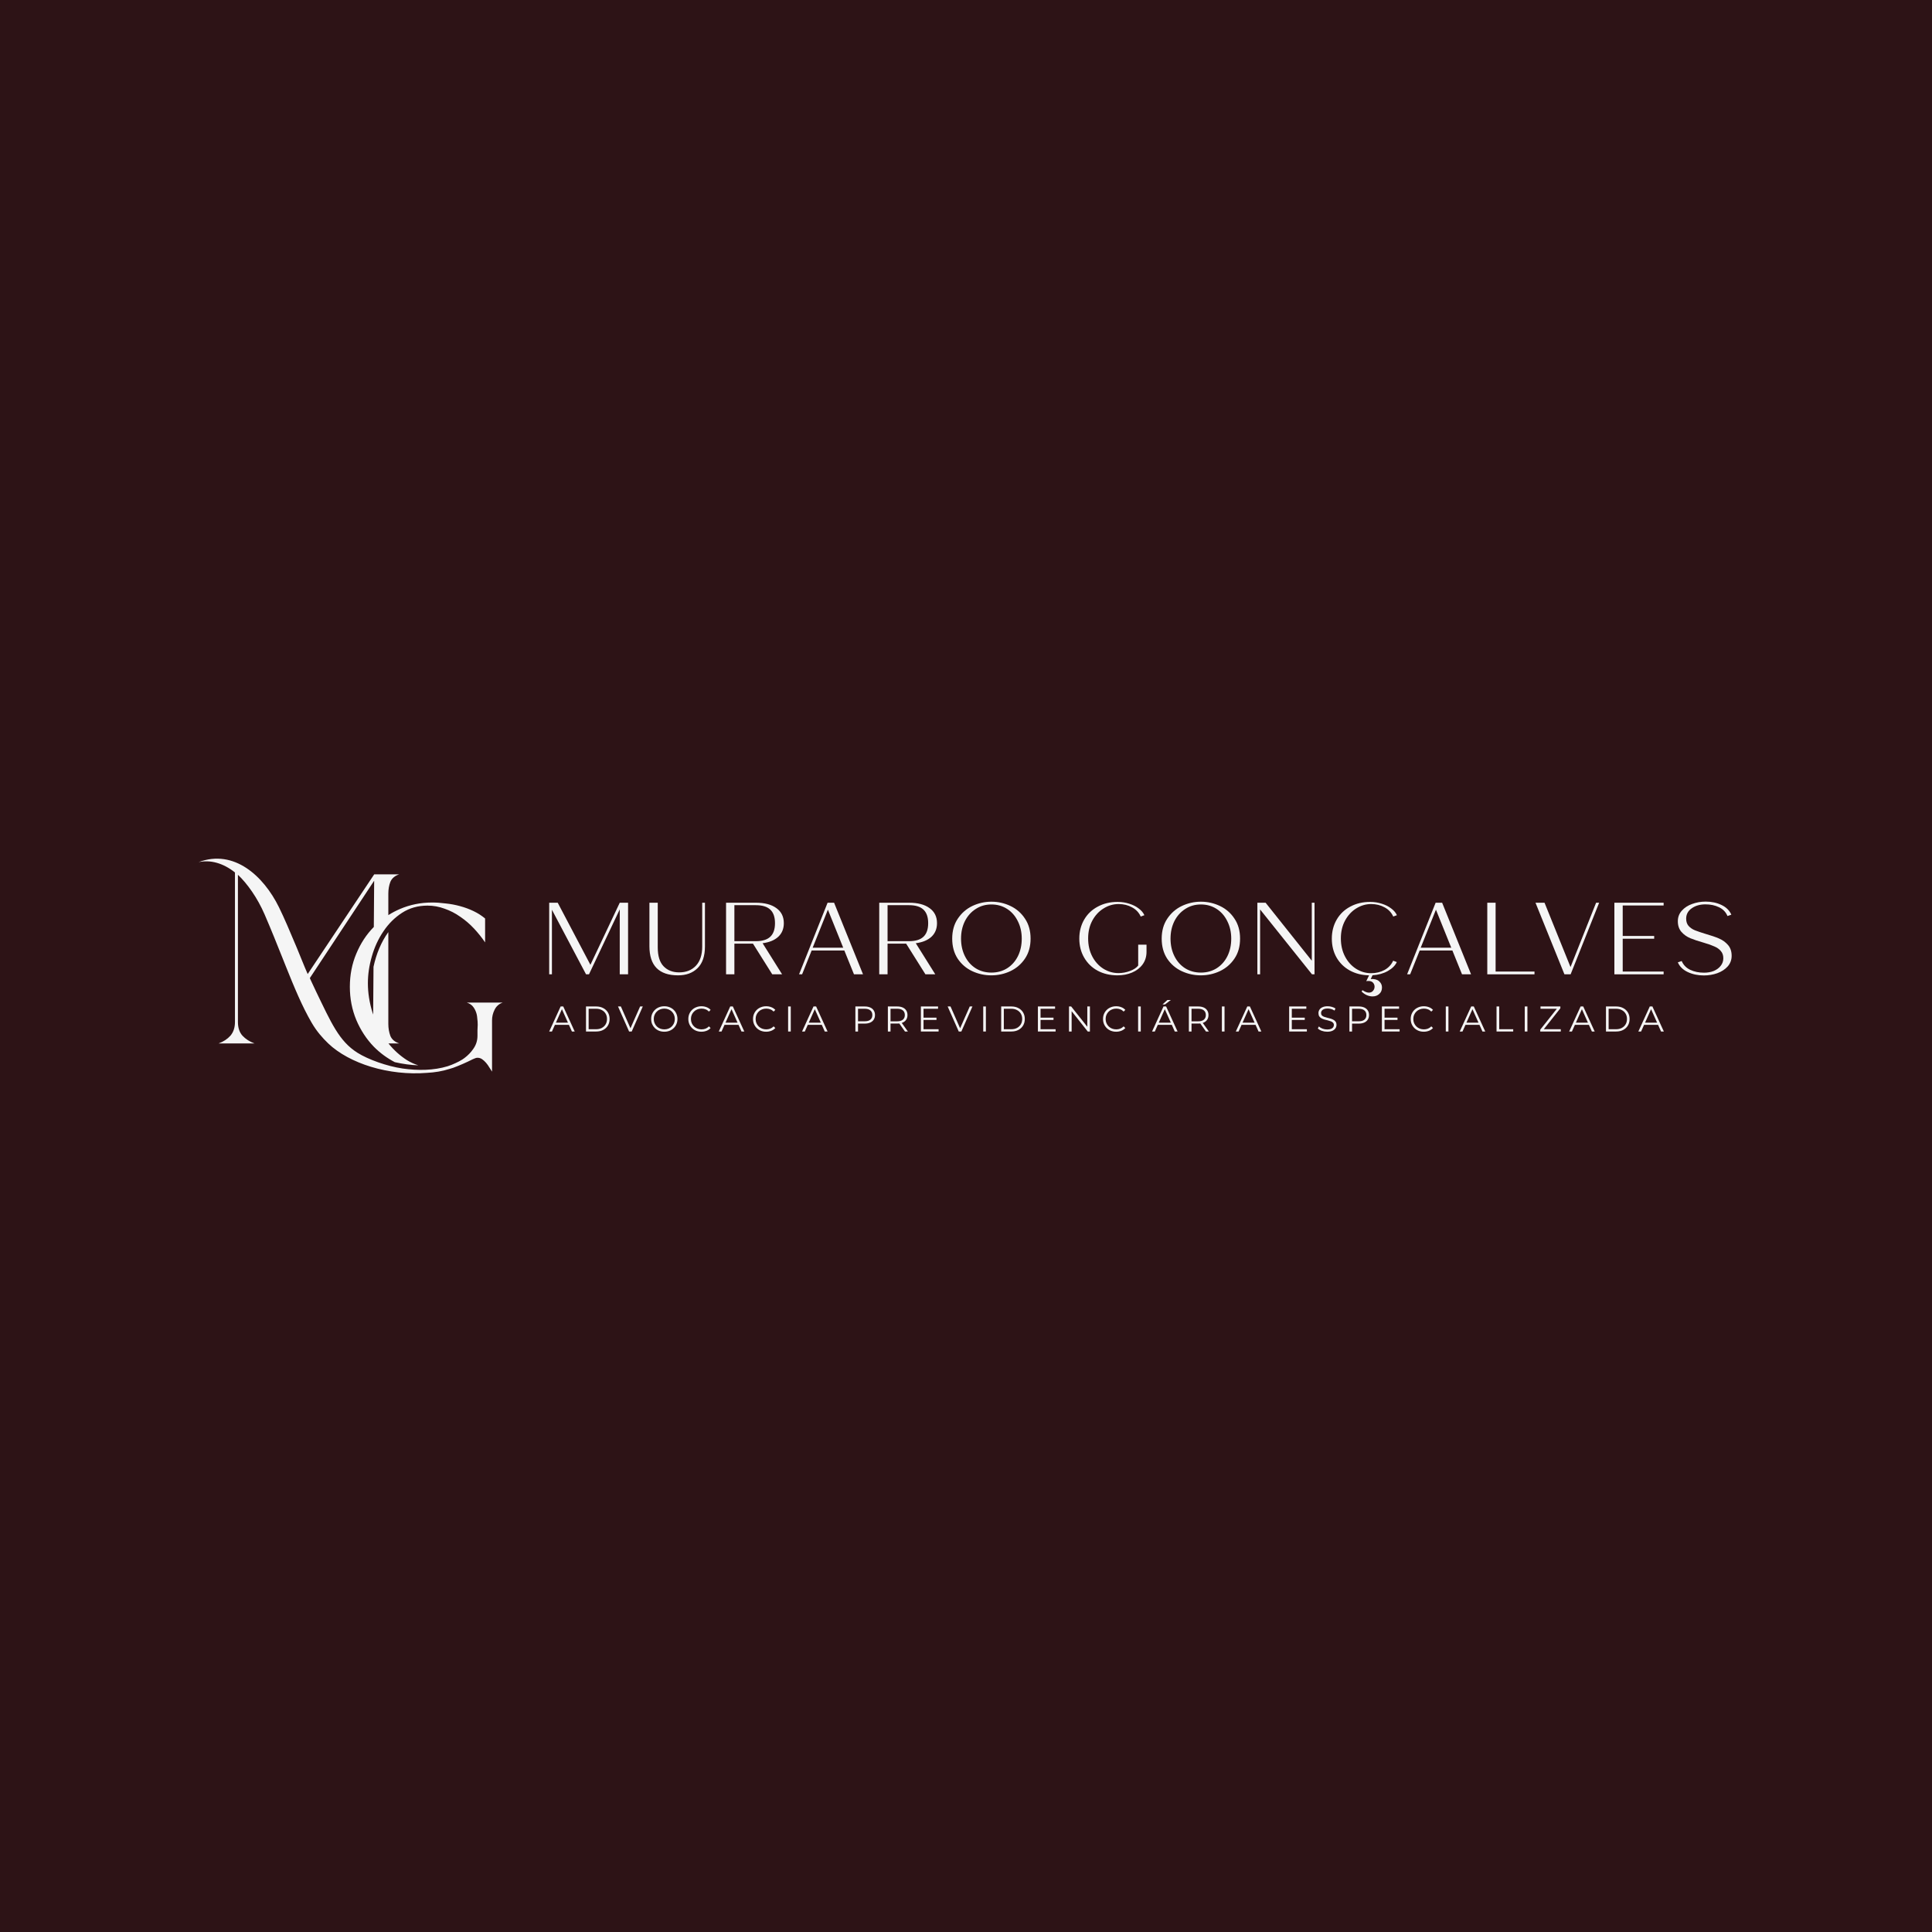
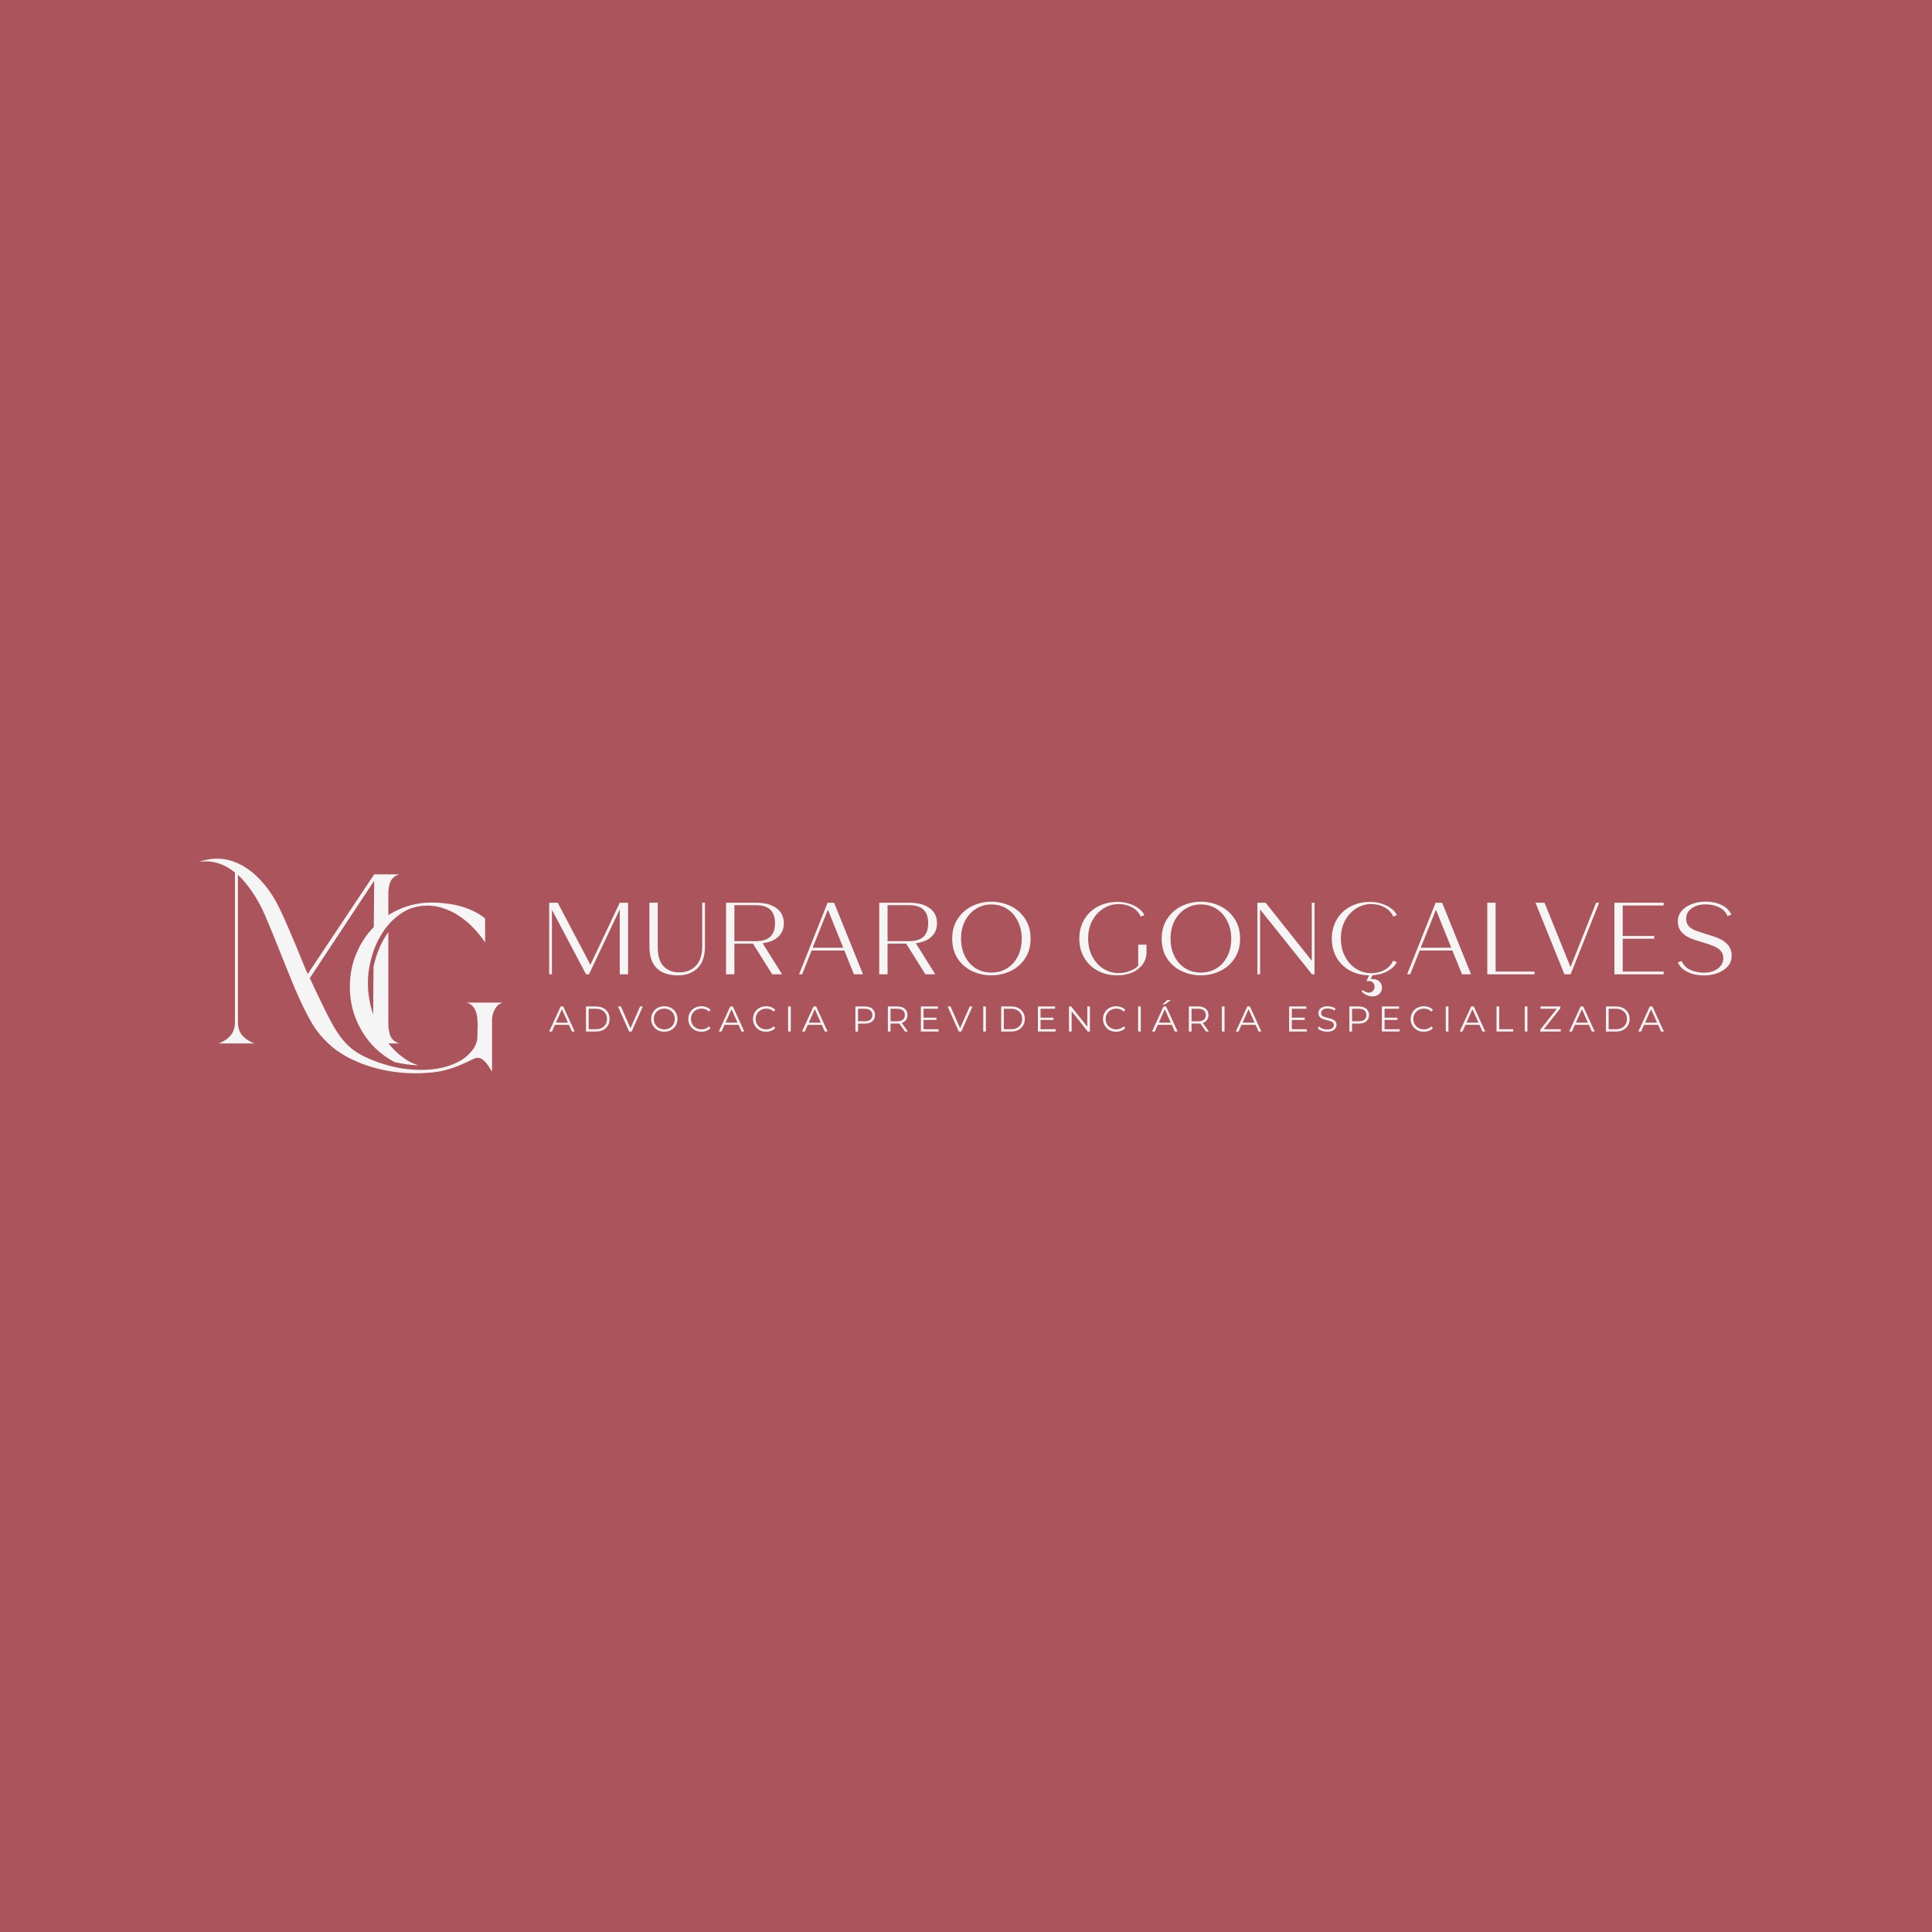
<svg xmlns="http://www.w3.org/2000/svg" width="1080" height="1080" viewBox="0 0 1080 1080" fill="none">
-   <rect width="1080" height="1080" fill="#2D1316" />
+   <rect width="1080" height="1080" fill="#AB545C" />
  <path d="M307 504.629H311.767L330.041 539.333L346.443 504.629H351.096V544.65H346.443V508.345L329.247 544.65H327.601L308.532 508.574V544.65H307V504.629Z" fill="#F5F5F5" />
  <path d="M379.035 545.222C368.366 545.222 363.031 539.791 363.031 528.928V504.629H367.685V529.557C367.685 534.397 368.782 537.942 370.977 540.191C373.171 542.44 376.065 543.564 379.66 543.564C383.557 543.564 386.678 542.325 389.024 539.848C391.37 537.332 392.542 533.749 392.542 529.099V504.629H394.075V529.042C394.075 534.416 392.713 538.457 389.989 541.163C387.264 543.869 383.613 545.222 379.035 545.222Z" fill="#F5F5F5" />
  <path d="M405.872 504.629H422.501C427.457 504.629 431.297 505.639 434.021 507.659C436.783 509.641 438.164 512.443 438.164 516.064C438.164 519.189 437.124 521.724 435.043 523.668C433 525.574 430.087 526.774 426.303 527.27L437.199 544.65H431.695L420.912 527.498H410.526V544.65H405.872V504.629ZM422.501 526.126C426.133 526.126 428.819 525.307 430.56 523.668C432.338 522.029 433.227 519.494 433.227 516.064C433.227 512.633 432.338 510.099 430.56 508.46C428.819 506.821 426.133 506.001 422.501 506.001H410.526V526.126H422.501Z" fill="#F5F5F5" />
  <path d="M462.626 504.629H466.258L482.432 544.65H477.381L471.99 531.329H453.716L448.381 544.65H446.678L462.626 504.629ZM471.365 529.785L462.796 508.517L454.283 529.785H471.365Z" fill="#F5F5F5" />
  <path d="M491.499 504.629H508.127C513.084 504.629 516.924 505.639 519.648 507.659C522.41 509.641 523.791 512.443 523.791 516.064C523.791 519.189 522.75 521.724 520.67 523.668C518.626 525.574 515.713 526.774 511.93 527.27L522.826 544.65H517.321L506.538 527.498H496.153V544.65H491.499V504.629ZM508.127 526.126C511.76 526.126 514.446 525.307 516.186 523.668C517.964 522.029 518.854 519.494 518.854 516.064C518.854 512.633 517.964 510.099 516.186 508.46C514.446 506.821 511.76 506.001 508.127 506.001H496.153V526.126H508.127Z" fill="#F5F5F5" />
  <path d="M554.139 545.222C550.393 545.222 546.837 544.441 543.47 542.878C540.14 541.315 537.435 538.99 535.354 535.903C533.311 532.777 532.29 529.042 532.29 524.697C532.29 520.352 533.33 516.635 535.411 513.548C537.492 510.423 540.197 508.059 543.526 506.458C546.894 504.858 550.45 504.057 554.196 504.057C557.979 504.057 561.536 504.858 564.865 506.458C568.232 508.059 570.938 510.423 572.981 513.548C575.062 516.635 576.102 520.352 576.102 524.697C576.102 529.042 575.062 532.758 572.981 535.846C570.9 538.933 568.176 541.277 564.808 542.878C561.479 544.441 557.922 545.222 554.139 545.222ZM554.196 543.679C557.487 543.679 560.42 542.878 562.992 541.277C565.565 539.638 567.57 537.389 569.008 534.531C570.446 531.634 571.165 528.356 571.165 524.697C571.165 521.076 570.427 517.817 568.951 514.92C567.514 511.985 565.508 509.698 562.936 508.059C560.363 506.42 557.45 505.601 554.196 505.601C550.942 505.601 548.029 506.439 545.456 508.117C542.883 509.755 540.859 512.023 539.384 514.92C537.946 517.817 537.227 521.076 537.227 524.697C537.227 528.318 537.946 531.577 539.384 534.474C540.821 537.37 542.826 539.638 545.399 541.277C547.972 542.878 550.904 543.679 554.196 543.679Z" fill="#F5F5F5" />
  <path d="M624.679 545.222C620.555 545.222 616.866 544.365 613.612 542.649C610.396 540.896 607.88 538.457 606.064 535.331C604.248 532.206 603.34 528.661 603.34 524.697C603.34 520.733 604.248 517.188 606.064 514.063C607.88 510.937 610.415 508.517 613.669 506.802C616.923 505.048 620.612 504.172 624.736 504.172C627.044 504.172 629.238 504.515 631.319 505.201C633.4 505.849 635.159 506.744 636.597 507.888C638.072 508.993 639.113 510.232 639.718 511.604L637.675 512.347C636.654 510.099 635.027 508.383 632.794 507.202C630.6 505.982 628.103 505.372 625.303 505.372C622.314 505.372 619.515 506.192 616.904 507.831C614.293 509.431 612.194 511.699 610.604 514.634C609.053 517.531 608.278 520.847 608.278 524.583C608.278 528.356 609.053 531.729 610.604 534.702C612.156 537.637 614.237 539.924 616.847 541.563C619.458 543.164 622.258 543.964 625.246 543.964C627.441 543.964 629.597 543.564 631.716 542.764C633.835 541.963 635.348 540.953 636.256 539.734V528.07H640.91V532.072C640.91 534.778 640.172 537.142 638.697 539.162C637.221 541.144 635.254 542.649 632.794 543.679C630.335 544.708 627.63 545.222 624.679 545.222Z" fill="#F5F5F5" />
  <path d="M671.245 545.222C667.5 545.222 663.943 544.441 660.576 542.878C657.246 541.315 654.541 538.99 652.46 535.903C650.417 532.777 649.396 529.042 649.396 524.697C649.396 520.352 650.436 516.635 652.517 513.548C654.598 510.423 657.303 508.059 660.633 506.458C664 504.858 667.556 504.057 671.302 504.057C675.085 504.057 678.642 504.858 681.971 506.458C685.339 508.059 688.044 510.423 690.087 513.548C692.168 516.635 693.208 520.352 693.208 524.697C693.208 529.042 692.168 532.758 690.087 535.846C688.006 538.933 685.282 541.277 681.915 542.878C678.585 544.441 675.029 545.222 671.245 545.222ZM671.302 543.679C674.594 543.679 677.526 542.878 680.099 541.277C682.671 539.638 684.676 537.389 686.114 534.531C687.552 531.634 688.271 528.356 688.271 524.697C688.271 521.076 687.533 517.817 686.057 514.92C684.62 511.985 682.615 509.698 680.042 508.059C677.469 506.42 674.556 505.601 671.302 505.601C668.048 505.601 665.135 506.439 662.562 508.117C659.989 509.755 657.965 512.023 656.49 514.92C655.052 517.817 654.333 521.076 654.333 524.697C654.333 528.318 655.052 531.577 656.49 534.474C657.927 537.37 659.933 539.638 662.505 541.277C665.078 542.878 668.01 543.679 671.302 543.679Z" fill="#F5F5F5" />
  <path d="M702.878 504.629H707.475L733.297 537.046V504.629H734.829V544.65H733.41L704.41 508.402V544.65H702.878V504.629Z" fill="#F5F5F5" />
  <path d="M766.406 544.022C769.206 544.022 771.703 543.431 773.897 542.249C776.129 541.029 777.756 539.295 778.778 537.046L780.821 537.79C779.95 539.734 778.267 541.411 775.77 542.821C773.311 544.193 770.473 544.974 767.257 545.165L766.235 547.28C768.279 547.166 769.83 547.566 770.889 548.481C771.986 549.434 772.535 550.597 772.535 551.969C772.535 553.531 772.024 554.751 771.003 555.628C770.019 556.543 768.77 557 767.257 557C766.198 557 765.138 556.771 764.079 556.314C763.02 555.857 762.036 555.17 761.128 554.256L761.639 553.512C763.001 554.427 764.192 554.885 765.214 554.885C766.198 554.885 766.973 554.542 767.541 553.855C768.108 553.207 768.392 552.445 768.392 551.569C768.392 550.692 768.089 549.93 767.484 549.282C766.917 548.672 766.065 548.367 764.93 548.367C764.438 548.367 764.041 548.405 763.738 548.481L765.327 545.222C761.279 545.146 757.666 544.231 754.488 542.478C751.348 540.725 748.888 538.304 747.11 535.217C745.37 532.129 744.499 528.623 744.499 524.697C744.499 520.733 745.408 517.188 747.224 514.063C749.04 510.937 751.575 508.517 754.828 506.802C758.082 505.048 761.771 504.172 765.895 504.172C768.203 504.172 770.397 504.515 772.478 505.201C774.559 505.849 776.318 506.744 777.756 507.888C779.232 508.993 780.272 510.232 780.877 511.604L778.834 512.347C777.813 510.099 776.186 508.383 773.954 507.202C771.759 505.982 769.262 505.372 766.463 505.372C763.511 505.372 760.731 506.192 758.12 507.831C755.547 509.431 753.466 511.699 751.877 514.634C750.326 517.531 749.55 520.847 749.55 524.583C749.55 528.356 750.326 531.729 751.877 534.702C753.428 537.637 755.49 539.924 758.063 541.563C760.674 543.202 763.455 544.022 766.406 544.022Z" fill="#F5F5F5" />
  <path d="M802.527 504.629H806.16L822.334 544.65H817.283L811.891 531.329H793.617L788.283 544.65H786.58L802.527 504.629ZM811.267 529.785L802.698 508.517L794.185 529.785H811.267Z" fill="#F5F5F5" />
  <path d="M831.401 504.629H836.055V543.107H857.79V544.65H831.401V504.629Z" fill="#F5F5F5" />
  <path d="M858.351 504.629H863.402L877.931 540.591L892.232 504.629H893.935L877.987 544.65H874.526L858.351 504.629Z" fill="#F5F5F5" />
  <path d="M902.452 504.629H929.976V506.173H907.105V523.21H924.698V524.754H907.105V543.107H929.976V544.65H902.452V504.629Z" fill="#F5F5F5" />
  <path d="M952.45 545.279C949.158 545.279 946.169 544.65 943.483 543.393C940.797 542.135 938.943 540.324 937.921 537.961L940.078 537.218C941.024 539.429 942.613 541.068 944.845 542.135C947.115 543.202 949.688 543.736 952.563 543.736C954.569 543.736 956.385 543.412 958.012 542.764C959.639 542.078 960.925 541.125 961.871 539.905C962.854 538.685 963.346 537.275 963.346 535.674C963.346 534.035 962.892 532.701 961.984 531.672C961.114 530.605 959.922 529.747 958.409 529.099C956.933 528.413 954.947 527.708 952.45 526.984C949.348 526.107 946.832 525.269 944.902 524.468C942.972 523.668 941.327 522.505 939.965 520.981C938.603 519.418 937.921 517.417 937.921 514.977C937.921 512.69 938.659 510.727 940.135 509.088C941.61 507.411 943.54 506.154 945.923 505.315C948.307 504.438 950.823 504 953.472 504C956.763 504 959.714 504.629 962.325 505.887C964.973 507.145 966.808 508.955 967.83 511.318L965.673 512.061C964.727 509.813 963.138 508.174 960.906 507.145C958.712 506.077 956.196 505.544 953.358 505.544C950.293 505.544 947.721 506.287 945.64 507.773C943.597 509.222 942.575 511.147 942.575 513.548C942.575 515.187 943.01 516.521 943.88 517.55C944.788 518.579 945.961 519.399 947.399 520.009C948.875 520.618 950.899 521.305 953.472 522.067C956.536 522.944 959.033 523.801 960.963 524.64C962.93 525.478 964.595 526.679 965.957 528.242C967.319 529.804 968 531.825 968 534.302C968 536.589 967.262 538.571 965.787 540.248C964.311 541.887 962.382 543.145 959.998 544.022C957.614 544.86 955.098 545.279 952.45 545.279Z" fill="#F5F5F5" />
  <path d="M111 481.934C130.783 474.524 147.31 489.584 155.953 507.174C158.993 513.36 162.162 520.892 165.502 528.833L165.992 530.001C168.037 534.865 169.821 539.577 172 544.5L209.191 488.753L223.183 488.753C220.724 489.563 219.071 490.959 218.223 492.94C217.459 494.92 217.077 497.126 217.077 499.557V511.553C219.133 510.248 221.312 509.102 223.615 508.113C229.216 505.71 235.204 504.509 241.58 504.509C243.993 504.509 246.535 504.687 249.206 505.043C251.877 505.31 254.505 505.799 257.09 506.511C259.761 507.223 262.303 508.158 264.715 509.315C267.128 510.472 269.282 511.853 271.177 513.455V526.807C269.368 524.136 267.3 521.555 264.973 519.062C262.647 516.57 260.105 514.389 257.348 512.52C254.591 510.561 251.661 509.048 248.56 507.98C245.458 506.823 242.27 506.245 238.996 506.245C233.653 506.245 228.914 507.58 224.778 510.25C220.642 512.921 217.152 516.392 214.309 520.665C211.466 524.849 209.312 529.522 207.847 534.684C206.382 539.758 205.65 544.743 205.65 549.639C205.65 554.98 206.511 560.454 208.235 566.062C208.352 566.424 208.471 566.785 208.594 567.143L208.797 540.443C210.306 533.414 213.005 526.674 217.077 521.051V572.347C217.077 574.778 217.459 577.029 218.223 579.099C219.07 581.08 220.724 582.476 223.183 583.286H217.154C220.123 586.993 223.569 590.109 227.492 592.632C229.506 593.865 231.625 594.831 233.848 595.53C229.663 595.391 225.259 594.79 220.682 593.75C216.298 591.455 212.406 588.591 209.01 585.156C204.874 580.883 201.6 575.898 199.187 570.201C196.775 564.415 195.569 558.229 195.569 551.642C195.569 544.966 196.775 538.779 199.187 533.083C201.591 527.317 204.851 522.347 208.966 518.172L209.163 492.324L173.199 546.764C173.224 546.82 173.249 546.876 173.274 546.931L174.123 548.802C174.988 550.695 175.865 552.568 176.756 554.406C185.105 571.645 189.528 582.055 199.883 588.538C205.841 592.268 216.225 596.011 225.032 597.3C233.657 598.561 242.598 598.373 250.196 596.041C251.752 595.537 253.263 594.942 254.723 594.251C256.03 593.669 257.293 592.997 258.511 592.232C258.92 591.961 259.315 591.679 259.699 591.39C259.707 591.385 259.715 591.38 259.723 591.374L259.722 591.372C261.595 589.958 263.174 588.332 264.457 586.491C266.094 584.265 266.912 581.772 266.912 579.013V575.943C266.998 574.875 267.041 573.85 267.041 572.871C267.041 571.625 266.956 570.379 266.783 569.133C266.697 567.798 266.438 566.596 266.007 565.528C265.576 564.371 264.973 563.347 264.198 562.457C263.422 561.567 262.345 560.899 260.967 560.454H281C278.932 561.166 277.424 562.501 276.476 564.459C275.529 566.329 275.055 568.287 275.055 570.334V599.042C274.624 598.33 274.107 597.528 273.504 596.638C272.987 595.748 272.384 594.902 271.695 594.101C271.005 593.3 270.272 592.632 269.497 592.098C268.722 591.564 267.86 591.297 266.912 591.297C266.481 591.297 266.05 591.387 265.62 591.565C265.189 591.743 264.758 591.92 264.328 592.098C260.623 593.967 256.96 595.57 253.341 596.906C252.642 597.146 251.931 597.363 251.21 597.557C247.29 598.818 243.04 599.511 238.676 599.739C228.188 600.591 217.201 599.331 207.364 596.342C198.019 593.503 189.375 588.948 183.487 583.286C180.195 580.12 177.085 576.622 174.184 571.646C168.934 562.641 164.517 552.012 159.659 539.878C159.301 538.982 158.243 536.331 157.879 535.419C154.865 527.862 151.633 519.759 147.903 511.137C143.896 501.876 138.199 493.91 133 489V571.267C133 574.508 133.847 577.075 135.543 578.965C137.324 580.856 139.571 582.296 142.284 583.286L122.188 583.286C124.901 582.296 127.107 580.856 128.802 578.965C130.498 576.984 131.347 574.418 131.347 571.267V487.707C124.726 482.44 117.647 480.532 111 481.934Z" fill="#F5F5F5" />
  <path d="M307 576.62L313.4 562.62H314.86L321.26 576.62H319.7L313.82 563.48H314.42L308.54 576.62H307ZM309.52 572.88L309.96 571.68H318.1L318.54 572.88H309.52Z" fill="#F5F5F5" />
  <path d="M327.576 576.62V562.62H333.276C334.769 562.62 336.076 562.92 337.196 563.52C338.329 564.107 339.209 564.927 339.836 565.98C340.463 567.033 340.776 568.247 340.776 569.62C340.776 570.993 340.463 572.207 339.836 573.26C339.209 574.313 338.329 575.14 337.196 575.74C336.076 576.327 334.769 576.62 333.276 576.62H327.576ZM329.056 575.34H333.196C334.436 575.34 335.509 575.1 336.416 574.62C337.336 574.127 338.049 573.453 338.556 572.6C339.063 571.733 339.316 570.74 339.316 569.62C339.316 568.487 339.063 567.493 338.556 566.64C338.049 565.787 337.336 565.12 336.416 564.64C335.509 564.147 334.436 563.9 333.196 563.9H329.056V575.34Z" fill="#F5F5F5" />
  <path d="M351.669 576.62L345.469 562.62H347.069L352.869 575.8H351.989L357.829 562.62H359.329L353.129 576.62H351.669Z" fill="#F5F5F5" />
  <path d="M371.364 576.74C370.311 576.74 369.331 576.567 368.424 576.22C367.531 575.86 366.751 575.36 366.084 574.72C365.431 574.067 364.917 573.313 364.544 572.46C364.184 571.593 364.004 570.647 364.004 569.62C364.004 568.593 364.184 567.653 364.544 566.8C364.917 565.933 365.431 565.18 366.084 564.54C366.751 563.887 367.531 563.387 368.424 563.04C369.317 562.68 370.297 562.5 371.364 562.5C372.417 562.5 373.391 562.68 374.284 563.04C375.177 563.387 375.951 563.88 376.604 564.52C377.271 565.16 377.784 565.913 378.144 566.78C378.517 567.647 378.704 568.593 378.704 569.62C378.704 570.647 378.517 571.593 378.144 572.46C377.784 573.327 377.271 574.08 376.604 574.72C375.951 575.36 375.177 575.86 374.284 576.22C373.391 576.567 372.417 576.74 371.364 576.74ZM371.364 575.42C372.204 575.42 372.977 575.28 373.684 575C374.404 574.707 375.024 574.3 375.544 573.78C376.077 573.247 376.491 572.633 376.784 571.94C377.077 571.233 377.224 570.46 377.224 569.62C377.224 568.78 377.077 568.013 376.784 567.32C376.491 566.613 376.077 566 375.544 565.48C375.024 564.947 374.404 564.54 373.684 564.26C372.977 563.967 372.204 563.82 371.364 563.82C370.524 563.82 369.744 563.967 369.024 564.26C368.304 564.54 367.677 564.947 367.144 565.48C366.624 566 366.211 566.613 365.904 567.32C365.611 568.013 365.464 568.78 365.464 569.62C365.464 570.447 365.611 571.213 365.904 571.92C366.211 572.627 366.624 573.247 367.144 573.78C367.677 574.3 368.304 574.707 369.024 575C369.744 575.28 370.524 575.42 371.364 575.42Z" fill="#F5F5F5" />
  <path d="M392.101 576.74C391.048 576.74 390.075 576.567 389.181 576.22C388.288 575.86 387.515 575.36 386.861 574.72C386.208 574.08 385.695 573.327 385.321 572.46C384.961 571.593 384.781 570.647 384.781 569.62C384.781 568.593 384.961 567.647 385.321 566.78C385.695 565.913 386.208 565.16 386.861 564.52C387.528 563.88 388.308 563.387 389.201 563.04C390.095 562.68 391.068 562.5 392.121 562.5C393.135 562.5 394.088 562.673 394.981 563.02C395.875 563.353 396.628 563.86 397.241 564.54L396.301 565.48C395.728 564.893 395.095 564.473 394.401 564.22C393.708 563.953 392.961 563.82 392.161 563.82C391.321 563.82 390.541 563.967 389.821 564.26C389.101 564.54 388.475 564.947 387.941 565.48C387.408 566 386.988 566.613 386.681 567.32C386.388 568.013 386.241 568.78 386.241 569.62C386.241 570.46 386.388 571.233 386.681 571.94C386.988 572.633 387.408 573.247 387.941 573.78C388.475 574.3 389.101 574.707 389.821 575C390.541 575.28 391.321 575.42 392.161 575.42C392.961 575.42 393.708 575.287 394.401 575.02C395.095 574.753 395.728 574.327 396.301 573.74L397.241 574.68C396.628 575.36 395.875 575.873 394.981 576.22C394.088 576.567 393.128 576.74 392.101 576.74Z" fill="#F5F5F5" />
  <path d="M401.805 576.62L408.205 562.62H409.665L416.065 576.62H414.505L408.625 563.48H409.225L403.345 576.62H401.805ZM404.325 572.88L404.765 571.68H412.905L413.345 572.88H404.325Z" fill="#F5F5F5" />
  <path d="M428.265 576.74C427.212 576.74 426.239 576.567 425.345 576.22C424.452 575.86 423.679 575.36 423.025 574.72C422.372 574.08 421.859 573.327 421.485 572.46C421.125 571.593 420.945 570.647 420.945 569.62C420.945 568.593 421.125 567.647 421.485 566.78C421.859 565.913 422.372 565.16 423.025 564.52C423.692 563.88 424.472 563.387 425.365 563.04C426.259 562.68 427.232 562.5 428.285 562.5C429.299 562.5 430.252 562.673 431.145 563.02C432.039 563.353 432.792 563.86 433.405 564.54L432.465 565.48C431.892 564.893 431.259 564.473 430.565 564.22C429.872 563.953 429.125 563.82 428.325 563.82C427.485 563.82 426.705 563.967 425.985 564.26C425.265 564.54 424.639 564.947 424.105 565.48C423.572 566 423.152 566.613 422.845 567.32C422.552 568.013 422.405 568.78 422.405 569.62C422.405 570.46 422.552 571.233 422.845 571.94C423.152 572.633 423.572 573.247 424.105 573.78C424.639 574.3 425.265 574.707 425.985 575C426.705 575.28 427.485 575.42 428.325 575.42C429.125 575.42 429.872 575.287 430.565 575.02C431.259 574.753 431.892 574.327 432.465 573.74L433.405 574.68C432.792 575.36 432.039 575.873 431.145 576.22C430.252 576.567 429.292 576.74 428.265 576.74Z" fill="#F5F5F5" />
  <path d="M440.56 576.62V562.62H442.04V576.62H440.56Z" fill="#F5F5F5" />
  <path d="M448.355 576.62L454.755 562.62H456.215L462.615 576.62H461.055L455.175 563.48H455.775L449.895 576.62H448.355ZM450.875 572.88L451.315 571.68H459.455L459.895 572.88H450.875Z" fill="#F5F5F5" />
  <path d="M478.166 576.62V562.62H483.406C484.592 562.62 485.612 562.813 486.466 563.2C487.319 563.573 487.972 564.12 488.426 564.84C488.892 565.547 489.126 566.407 489.126 567.42C489.126 568.407 488.892 569.26 488.426 569.98C487.972 570.687 487.319 571.233 486.466 571.62C485.612 572.007 484.592 572.2 483.406 572.2H478.986L479.646 571.5V576.62H478.166ZM479.646 571.62L478.986 570.9H483.366C484.766 570.9 485.826 570.6 486.546 570C487.279 569.387 487.646 568.527 487.646 567.42C487.646 566.3 487.279 565.433 486.546 564.82C485.826 564.207 484.766 563.9 483.366 563.9H478.986L479.646 563.2V571.62Z" fill="#F5F5F5" />
  <path d="M496.326 576.62V562.62H501.566C502.753 562.62 503.773 562.813 504.626 563.2C505.479 563.573 506.133 564.12 506.586 564.84C507.053 565.547 507.286 566.407 507.286 567.42C507.286 568.407 507.053 569.26 506.586 569.98C506.133 570.687 505.479 571.233 504.626 571.62C503.773 571.993 502.753 572.18 501.566 572.18H497.146L497.806 571.5V576.62H496.326ZM505.886 576.62L502.286 571.54H503.886L507.506 576.62H505.886ZM497.806 571.62L497.146 570.92H501.526C502.926 570.92 503.986 570.613 504.706 570C505.439 569.387 505.806 568.527 505.806 567.42C505.806 566.3 505.439 565.433 504.706 564.82C503.986 564.207 502.926 563.9 501.526 563.9H497.146L497.806 563.2V571.62Z" fill="#F5F5F5" />
  <path d="M516.099 568.88H523.499V570.14H516.099V568.88ZM516.259 575.34H524.679V576.62H514.779V562.62H524.379V563.9H516.259V575.34Z" fill="#F5F5F5" />
  <path d="M535.943 576.62L529.743 562.62H531.343L537.143 575.8H536.263L542.103 562.62H543.603L537.403 576.62H535.943Z" fill="#F5F5F5" />
  <path d="M549.635 576.62V562.62H551.115V576.62H549.635Z" fill="#F5F5F5" />
  <path d="M559.67 576.62V562.62H565.37C566.863 562.62 568.17 562.92 569.29 563.52C570.423 564.107 571.303 564.927 571.93 565.98C572.556 567.033 572.87 568.247 572.87 569.62C572.87 570.993 572.556 572.207 571.93 573.26C571.303 574.313 570.423 575.14 569.29 575.74C568.17 576.327 566.863 576.62 565.37 576.62H559.67ZM561.15 575.34H565.29C566.53 575.34 567.603 575.1 568.51 574.62C569.43 574.127 570.143 573.453 570.65 572.6C571.156 571.733 571.41 570.74 571.41 569.62C571.41 568.487 571.156 567.493 570.65 566.64C570.143 565.787 569.43 565.12 568.51 564.64C567.603 564.147 566.53 563.9 565.29 563.9H561.15V575.34Z" fill="#F5F5F5" />
  <path d="M581.513 568.88H588.913V570.14H581.513V568.88ZM581.673 575.34H590.093V576.62H580.193V562.62H589.793V563.9H581.673V575.34Z" fill="#F5F5F5" />
  <path d="M597.572 576.62V562.62H598.792L608.452 574.78H607.812V562.62H609.272V576.62H608.052L598.412 564.46H599.052V576.62H597.572Z" fill="#F5F5F5" />
  <path d="M623.922 576.74C622.868 576.74 621.895 576.567 621.002 576.22C620.108 575.86 619.335 575.36 618.682 574.72C618.028 574.08 617.515 573.327 617.142 572.46C616.782 571.593 616.602 570.647 616.602 569.62C616.602 568.593 616.782 567.647 617.142 566.78C617.515 565.913 618.028 565.16 618.682 564.52C619.348 563.88 620.128 563.387 621.022 563.04C621.915 562.68 622.888 562.5 623.942 562.5C624.955 562.5 625.908 562.673 626.802 563.02C627.695 563.353 628.448 563.86 629.062 564.54L628.122 565.48C627.548 564.893 626.915 564.473 626.222 564.22C625.528 563.953 624.782 563.82 623.982 563.82C623.142 563.82 622.362 563.967 621.642 564.26C620.922 564.54 620.295 564.947 619.762 565.48C619.228 566 618.808 566.613 618.502 567.32C618.208 568.013 618.062 568.78 618.062 569.62C618.062 570.46 618.208 571.233 618.502 571.94C618.808 572.633 619.228 573.247 619.762 573.78C620.295 574.3 620.922 574.707 621.642 575C622.362 575.28 623.142 575.42 623.982 575.42C624.782 575.42 625.528 575.287 626.222 575.02C626.915 574.753 627.548 574.327 628.122 573.74L629.062 574.68C628.448 575.36 627.695 575.873 626.802 576.22C625.908 576.567 624.948 576.74 623.922 576.74Z" fill="#F5F5F5" />
  <path d="M636.217 576.62V562.62H637.697V576.62H636.217Z" fill="#F5F5F5" />
  <path d="M644.012 576.62L650.412 562.62H651.872L658.272 576.62H656.712L650.832 563.48H651.432L645.552 576.62H644.012ZM646.532 572.88L646.972 571.68H655.112L655.552 572.88H646.532ZM649.852 561.48L652.592 559H654.492L651.252 561.48H649.852Z" fill="#F5F5F5" />
  <path d="M664.588 576.62V562.62H669.828C671.014 562.62 672.034 562.813 672.888 563.2C673.741 563.573 674.394 564.12 674.848 564.84C675.314 565.547 675.548 566.407 675.548 567.42C675.548 568.407 675.314 569.26 674.848 569.98C674.394 570.687 673.741 571.233 672.888 571.62C672.034 571.993 671.014 572.18 669.828 572.18H665.408L666.068 571.5V576.62H664.588ZM674.148 576.62L670.548 571.54H672.148L675.768 576.62H674.148ZM666.068 571.62L665.408 570.92H669.788C671.188 570.92 672.248 570.613 672.968 570C673.701 569.387 674.068 568.527 674.068 567.42C674.068 566.3 673.701 565.433 672.968 564.82C672.248 564.207 671.188 563.9 669.788 563.9H665.408L666.068 563.2V571.62Z" fill="#F5F5F5" />
  <path d="M683.041 576.62V562.62H684.521V576.62H683.041Z" fill="#F5F5F5" />
  <path d="M690.836 576.62L697.236 562.62H698.696L705.096 576.62H703.536L697.656 563.48H698.256L692.376 576.62H690.836ZM693.356 572.88L693.796 571.68H701.936L702.376 572.88H693.356Z" fill="#F5F5F5" />
  <path d="M721.966 568.88H729.366V570.14H721.966V568.88ZM722.126 575.34H730.546V576.62H720.646V562.62H730.246V563.9H722.126V575.34Z" fill="#F5F5F5" />
  <path d="M741.885 576.74C740.845 576.74 739.845 576.573 738.885 576.24C737.938 575.893 737.205 575.453 736.685 574.92L737.265 573.78C737.759 574.26 738.418 574.667 739.245 575C740.085 575.32 740.965 575.48 741.885 575.48C742.765 575.48 743.478 575.373 744.025 575.16C744.585 574.933 744.992 574.633 745.245 574.26C745.512 573.887 745.645 573.473 745.645 573.02C745.645 572.473 745.485 572.033 745.165 571.7C744.858 571.367 744.452 571.107 743.945 570.92C743.438 570.72 742.879 570.547 742.265 570.4C741.652 570.253 741.039 570.1 740.425 569.94C739.812 569.767 739.245 569.54 738.725 569.26C738.218 568.98 737.805 568.613 737.485 568.16C737.179 567.693 737.025 567.087 737.025 566.34C737.025 565.647 737.205 565.013 737.565 564.44C737.938 563.853 738.505 563.387 739.265 563.04C740.025 562.68 740.998 562.5 742.185 562.5C742.972 562.5 743.752 562.613 744.525 562.84C745.298 563.053 745.965 563.353 746.525 563.74L746.025 564.92C745.425 564.52 744.785 564.227 744.105 564.04C743.438 563.853 742.792 563.76 742.165 563.76C741.325 563.76 740.632 563.873 740.085 564.1C739.538 564.327 739.132 564.633 738.865 565.02C738.612 565.393 738.485 565.82 738.485 566.3C738.485 566.847 738.638 567.287 738.945 567.62C739.265 567.953 739.678 568.213 740.185 568.4C740.705 568.587 741.272 568.753 741.885 568.9C742.498 569.047 743.105 569.207 743.705 569.38C744.319 569.553 744.878 569.78 745.385 570.06C745.905 570.327 746.318 570.687 746.625 571.14C746.945 571.593 747.105 572.187 747.105 572.92C747.105 573.6 746.918 574.233 746.545 574.82C746.172 575.393 745.598 575.86 744.825 576.22C744.065 576.567 743.085 576.74 741.885 576.74Z" fill="#F5F5F5" />
  <path d="M754.33 576.62V562.62H759.57C760.757 562.62 761.777 562.813 762.63 563.2C763.483 563.573 764.137 564.12 764.59 564.84C765.057 565.547 765.29 566.407 765.29 567.42C765.29 568.407 765.057 569.26 764.59 569.98C764.137 570.687 763.483 571.233 762.63 571.62C761.777 572.007 760.757 572.2 759.57 572.2H755.15L755.81 571.5V576.62H754.33ZM755.81 571.62L755.15 570.9H759.53C760.93 570.9 761.99 570.6 762.71 570C763.443 569.387 763.81 568.527 763.81 567.42C763.81 566.3 763.443 565.433 762.71 564.82C761.99 564.207 760.93 563.9 759.53 563.9H755.15L755.81 563.2V571.62Z" fill="#F5F5F5" />
  <path d="M773.81 568.88H781.21V570.14H773.81V568.88ZM773.97 575.34H782.39V576.62H772.49V562.62H782.09V563.9H773.97V575.34Z" fill="#F5F5F5" />
  <path d="M795.91 576.74C794.857 576.74 793.883 576.567 792.99 576.22C792.097 575.86 791.323 575.36 790.67 574.72C790.016 574.08 789.503 573.327 789.13 572.46C788.77 571.593 788.59 570.647 788.59 569.62C788.59 568.593 788.77 567.647 789.13 566.78C789.503 565.913 790.016 565.16 790.67 564.52C791.336 563.88 792.117 563.387 793.01 563.04C793.903 562.68 794.877 562.5 795.93 562.5C796.943 562.5 797.897 562.673 798.79 563.02C799.683 563.353 800.437 563.86 801.05 564.54L800.11 565.48C799.536 564.893 798.903 564.473 798.21 564.22C797.517 563.953 796.77 563.82 795.97 563.82C795.13 563.82 794.35 563.967 793.63 564.26C792.91 564.54 792.283 564.947 791.75 565.48C791.217 566 790.797 566.613 790.49 567.32C790.197 568.013 790.05 568.78 790.05 569.62C790.05 570.46 790.197 571.233 790.49 571.94C790.797 572.633 791.217 573.247 791.75 573.78C792.283 574.3 792.91 574.707 793.63 575C794.35 575.28 795.13 575.42 795.97 575.42C796.77 575.42 797.517 575.287 798.21 575.02C798.903 574.753 799.536 574.327 800.11 573.74L801.05 574.68C800.437 575.36 799.683 575.873 798.79 576.22C797.897 576.567 796.937 576.74 795.91 576.74Z" fill="#F5F5F5" />
  <path d="M808.205 576.62V562.62H809.685V576.62H808.205Z" fill="#F5F5F5" />
  <path d="M816 576.62L822.4 562.62H823.86L830.26 576.62H828.7L822.82 563.48H823.42L817.54 576.62H816ZM818.52 572.88L818.96 571.68H827.1L827.54 572.88H818.52Z" fill="#F5F5F5" />
  <path d="M836.576 576.62V562.62H838.056V575.34H845.896V576.62H836.576Z" fill="#F5F5F5" />
  <path d="M852.353 576.62V562.62H853.833V576.62H852.353Z" fill="#F5F5F5" />
  <path d="M861.008 576.62V575.6L870.728 563.34L870.888 563.9H861.148V562.62H872.248V563.64L862.548 575.9L862.368 575.34H872.488V576.62H861.008Z" fill="#F5F5F5" />
  <path d="M877.176 576.62L883.576 562.62H885.036L891.436 576.62H889.876L883.996 563.48H884.596L878.716 576.62H877.176ZM879.696 572.88L880.136 571.68H888.276L888.716 572.88H879.696Z" fill="#F5F5F5" />
  <path d="M897.752 576.62V562.62H903.452C904.945 562.62 906.252 562.92 907.372 563.52C908.505 564.107 909.385 564.927 910.012 565.98C910.638 567.033 910.952 568.247 910.952 569.62C910.952 570.993 910.638 572.207 910.012 573.26C909.385 574.313 908.505 575.14 907.372 575.74C906.252 576.327 904.945 576.62 903.452 576.62H897.752ZM899.232 575.34H903.372C904.612 575.34 905.685 575.1 906.592 574.62C907.512 574.127 908.225 573.453 908.732 572.6C909.238 571.733 909.492 570.74 909.492 569.62C909.492 568.487 909.238 567.493 908.732 566.64C908.225 565.787 907.512 565.12 906.592 564.64C905.685 564.147 904.612 563.9 903.372 563.9H899.232V575.34Z" fill="#F5F5F5" />
  <path d="M915.84 576.62L922.24 562.62H923.7L930.1 576.62H928.54L922.66 563.48H923.26L917.38 576.62H915.84ZM918.36 572.88L918.8 571.68H926.94L927.38 572.88H918.36Z" fill="#F5F5F5" />
</svg>
